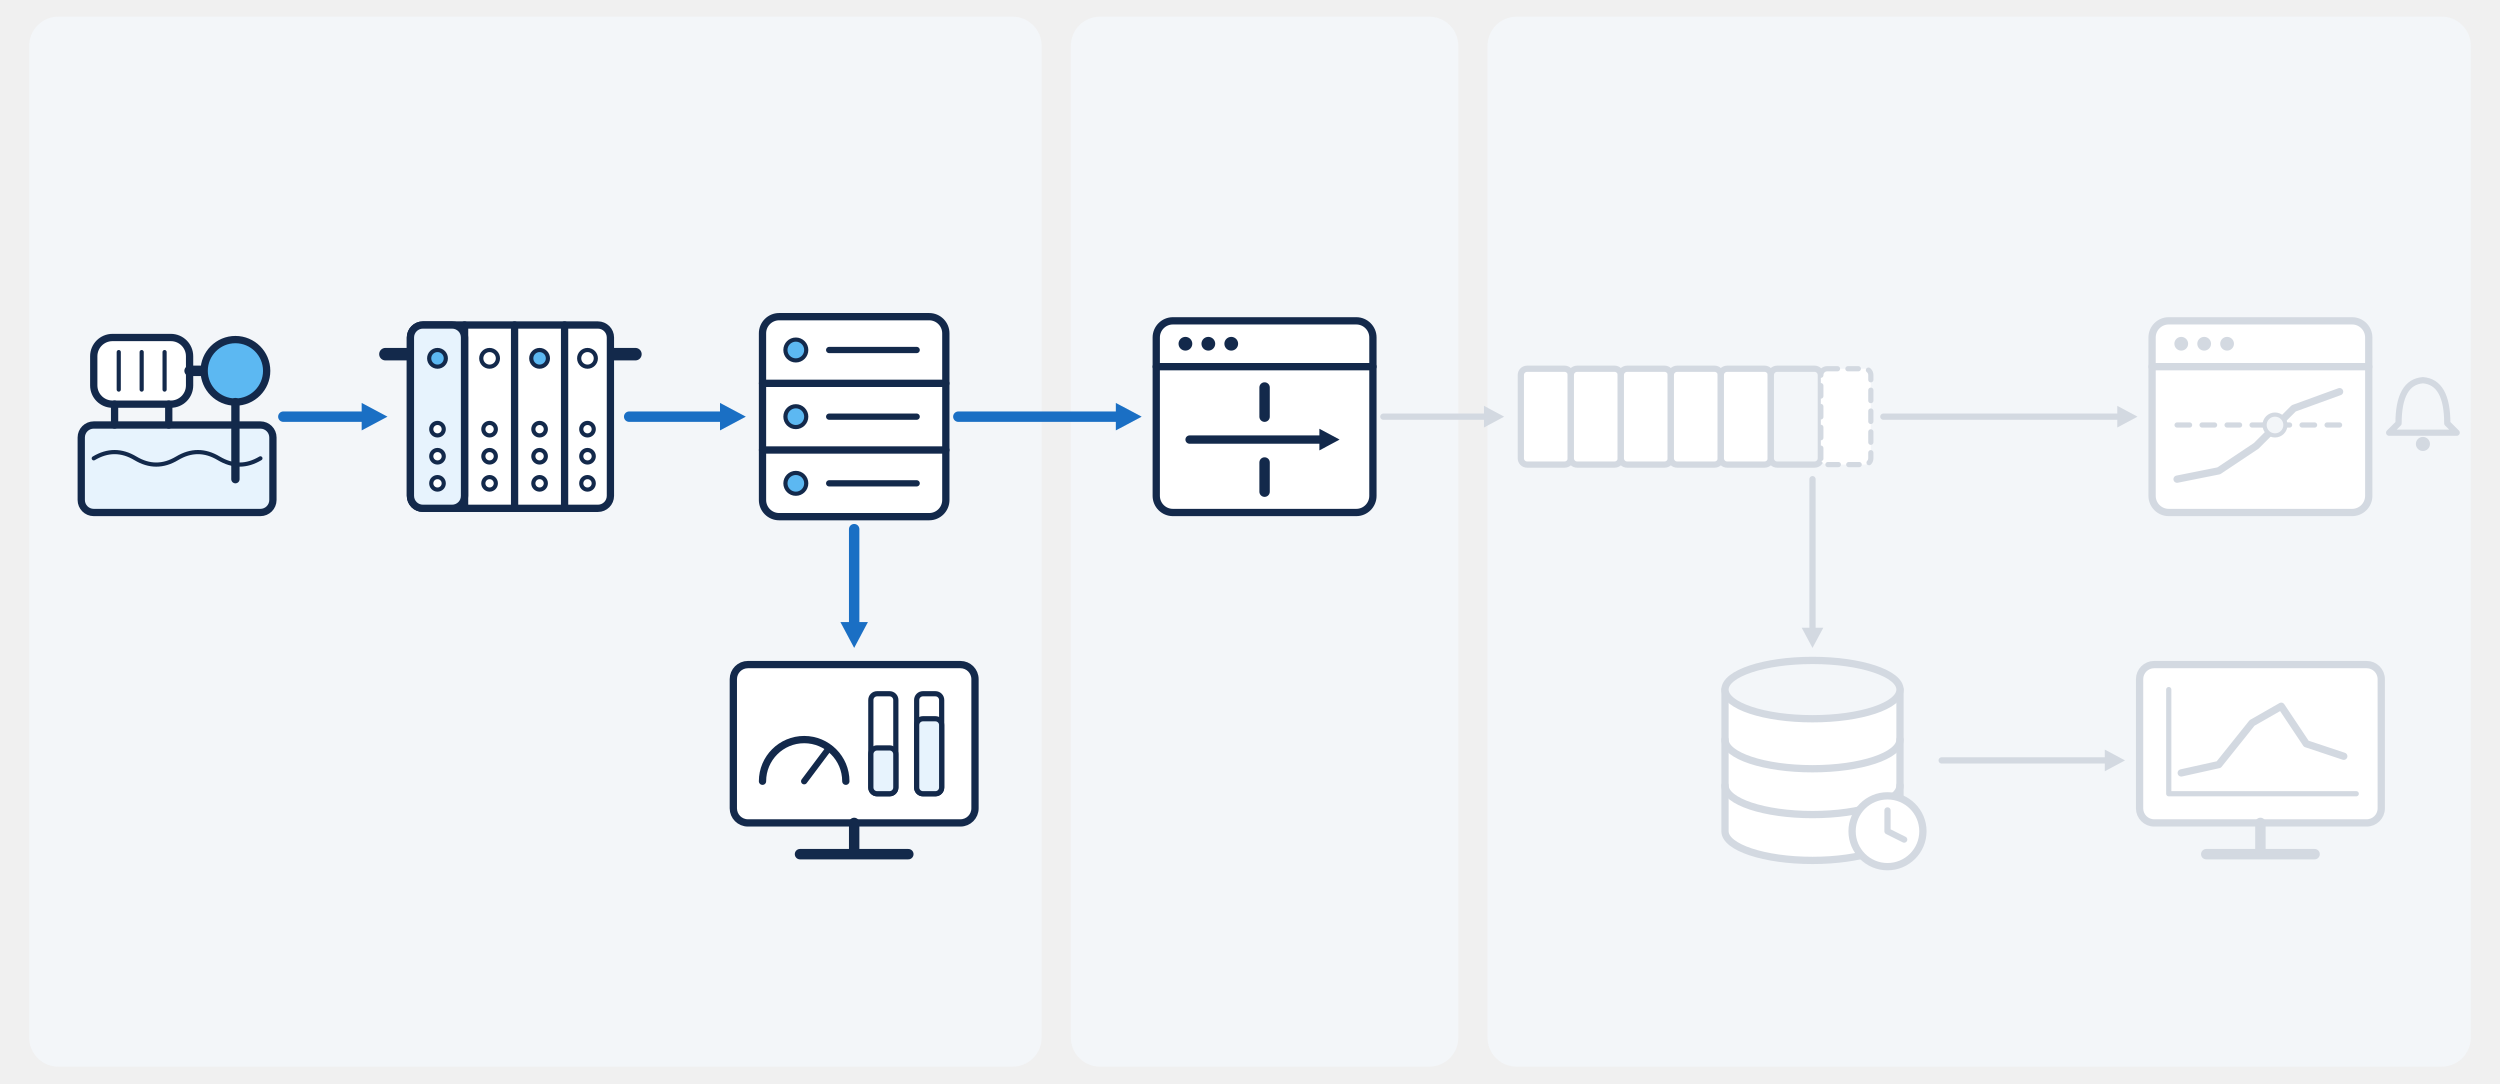
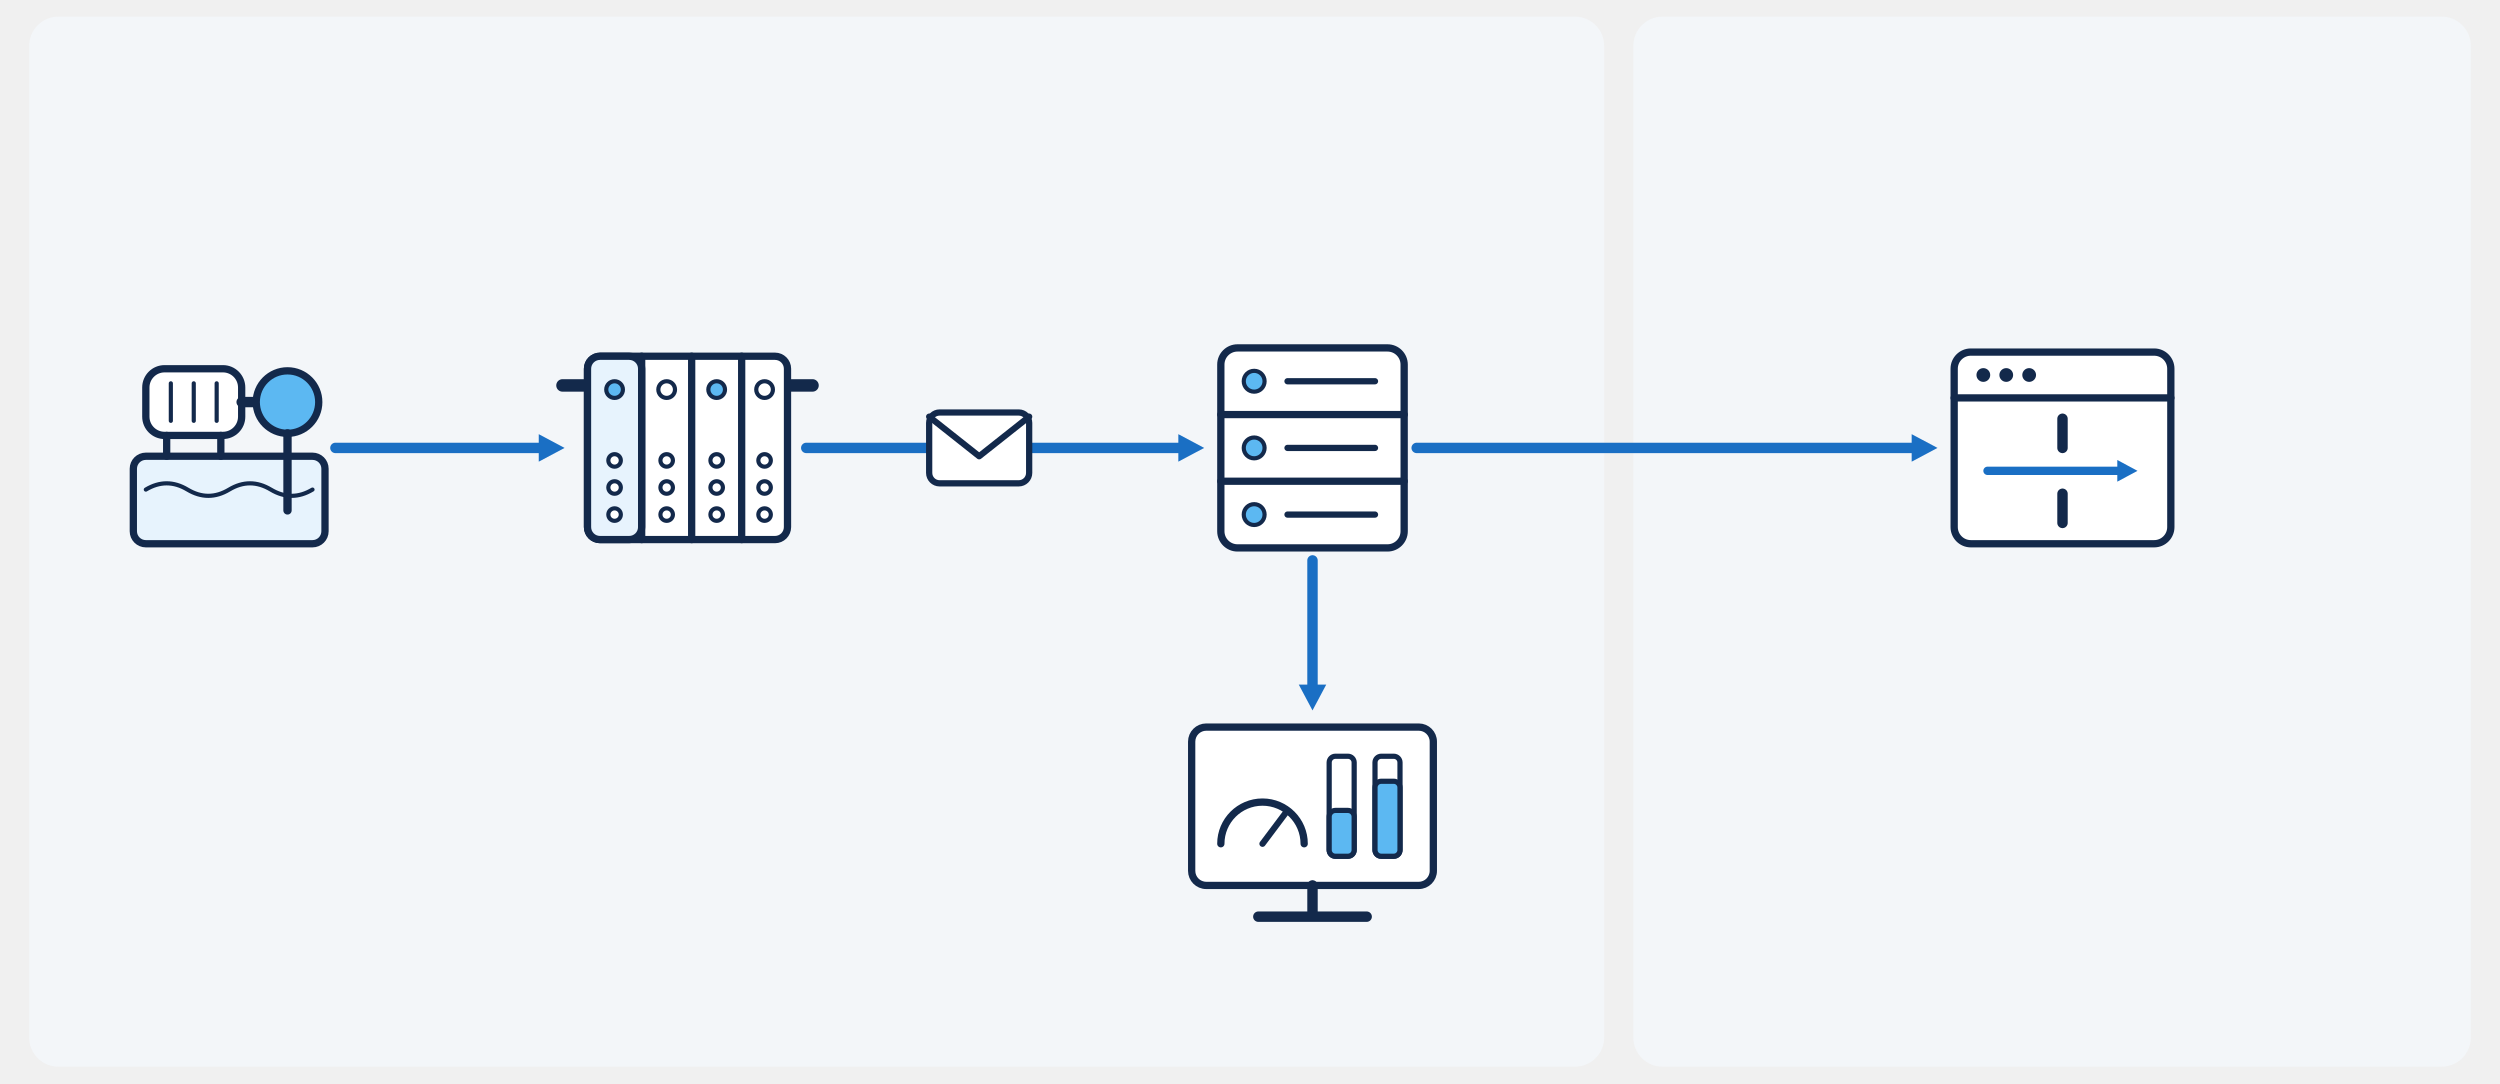
<svg xmlns="http://www.w3.org/2000/svg" viewBox="0 0 1200 520" width="1200" height="520">
-   <rect x="14" y="8" width="486" height="504" rx="14" ry="14" fill="#F3F6F9" stroke="none" stroke-width="0" stroke-linecap="round" stroke-linejoin="round" />
-   <rect x="514" y="8" width="186" height="504" rx="14" ry="14" fill="#F3F6F9" stroke="none" stroke-width="0" stroke-linecap="round" stroke-linejoin="round" />
-   <rect x="714" y="8" width="472" height="504" rx="14" ry="14" fill="#F3F6F9" stroke="none" stroke-width="0" stroke-linecap="round" stroke-linejoin="round" />
-   <path d="M 136.0,200.0 L 176.2,200.0" stroke="#1A6FC4" stroke-width="5" fill="none" stroke-linecap="round" stroke-linejoin="round" />
-   <polygon points="186.0,200.0 173.6,206.6 173.6,193.4" fill="#1A6FC4" stroke="none" stroke-width="0" stroke-linecap="round" stroke-linejoin="round" />
-   <path d="M 302.0,200.0 L 348.2,200.0" stroke="#1A6FC4" stroke-width="5" fill="none" stroke-linecap="round" stroke-linejoin="round" />
-   <polygon points="358.0,200.0 345.6,206.6 345.6,193.4" fill="#1A6FC4" stroke="none" stroke-width="0" stroke-linecap="round" stroke-linejoin="round" />
-   <path d="M 460.0,200.0 L 538.2,200.0" stroke="#1A6FC4" stroke-width="5" fill="none" stroke-linecap="round" stroke-linejoin="round" />
-   <polygon points="548.0,200.0 535.6,206.6 535.6,193.4" fill="#1A6FC4" stroke="none" stroke-width="0" stroke-linecap="round" stroke-linejoin="round" />
-   <path d="M 664.0,200.0 L 714.3,200.0" stroke="#D3D9E1" stroke-width="3" fill="none" stroke-linecap="round" stroke-linejoin="round" />
-   <polygon points="722.0,200.0 712.3,205.2 712.3,194.8" fill="#D3D9E1" stroke="none" stroke-width="0" stroke-linecap="round" stroke-linejoin="round" />
-   <path d="M 410.0,254.0 L 410.0,301.2" stroke="#1A6FC4" stroke-width="5" fill="none" stroke-linecap="round" stroke-linejoin="round" />
-   <polygon points="410.0,311.0 403.4,298.6 416.6,298.6" fill="#1A6FC4" stroke="none" stroke-width="0" stroke-linecap="round" stroke-linejoin="round" />
-   <path d="M 870.0,230.0 L 870.0,303.3" stroke="#D3D9E1" stroke-width="3" fill="none" stroke-linecap="round" stroke-linejoin="round" />
-   <polygon points="870.0,311.0 864.8,301.3 875.2,301.3" fill="#D3D9E1" stroke="none" stroke-width="0" stroke-linecap="round" stroke-linejoin="round" />
-   <path d="M 904.0,200.0 L 1018.3,200.0" stroke="#D3D9E1" stroke-width="3" fill="none" stroke-linecap="round" stroke-linejoin="round" />
-   <polygon points="1026.0,200.0 1016.3,205.2 1016.3,194.8" fill="#D3D9E1" stroke="none" stroke-width="0" stroke-linecap="round" stroke-linejoin="round" />
-   <path d="M 932.0,365.0 L 1012.3,365.0" stroke="#D3D9E1" stroke-width="3" fill="none" stroke-linecap="round" stroke-linejoin="round" />
-   <polygon points="1020.0,365.0 1010.3,370.2 1010.3,359.8" fill="#D3D9E1" stroke="none" stroke-width="0" stroke-linecap="round" stroke-linejoin="round" />
-   <rect x="39" y="204" width="92" height="42" rx="6" ry="6" fill="#E7F3FD" stroke="#13294B" stroke-width="3.5" stroke-linecap="round" stroke-linejoin="round" />
-   <path d="M 45,220 q 10,-6 20,0 t 20,0 t 20,0 t 20,0" stroke="#13294B" stroke-width="2" fill="none" stroke-linecap="round" stroke-linejoin="round" />
-   <rect x="45" y="162" width="46" height="32" rx="9" ry="9" fill="#FFFFFF" stroke="#13294B" stroke-width="3.5" stroke-linecap="round" stroke-linejoin="round" />
-   <line x1="57" y1="169" x2="57" y2="187" stroke="#13294B" stroke-width="2" fill="none" stroke-linecap="round" stroke-linejoin="round" />
-   <line x1="68" y1="169" x2="68" y2="187" stroke="#13294B" stroke-width="2" fill="none" stroke-linecap="round" stroke-linejoin="round" />
-   <line x1="79" y1="169" x2="79" y2="187" stroke="#13294B" stroke-width="2" fill="none" stroke-linecap="round" stroke-linejoin="round" />
-   <line x1="91" y1="178" x2="99" y2="178" stroke="#13294B" stroke-width="5" fill="none" stroke-linecap="round" stroke-linejoin="round" />
-   <circle cx="113" cy="178" r="15" fill="#5CB8F2" stroke="#13294B" stroke-width="3.5" stroke-linecap="round" stroke-linejoin="round" />
-   <line x1="113" y1="193" x2="113" y2="230" stroke="#13294B" stroke-width="4" fill="none" stroke-linecap="round" stroke-linejoin="round" />
-   <line x1="55" y1="194" x2="55" y2="204" stroke="#13294B" stroke-width="3.5" fill="none" stroke-linecap="round" stroke-linejoin="round" />
-   <line x1="81" y1="194" x2="81" y2="204" stroke="#13294B" stroke-width="3.5" fill="none" stroke-linecap="round" stroke-linejoin="round" />
-   <line x1="185" y1="170" x2="305" y2="170" stroke="#13294B" stroke-width="6" fill="none" stroke-linecap="round" stroke-linejoin="round" />
-   <rect x="197" y="156" width="96" height="88" rx="6" ry="6" fill="#FFFFFF" stroke="#13294B" stroke-width="3.5" stroke-linecap="round" stroke-linejoin="round" />
-   <rect x="197" y="156" width="26" height="88" rx="6" ry="6" fill="#E7F3FD" stroke="#13294B" stroke-width="3.5" stroke-linecap="round" stroke-linejoin="round" />
-   <line x1="223" y1="156" x2="223" y2="244" stroke="#13294B" stroke-width="3.5" fill="none" stroke-linecap="round" stroke-linejoin="round" />
-   <line x1="247" y1="156" x2="247" y2="244" stroke="#13294B" stroke-width="3.5" fill="none" stroke-linecap="round" stroke-linejoin="round" />
-   <line x1="271" y1="156" x2="271" y2="244" stroke="#13294B" stroke-width="3.5" fill="none" stroke-linecap="round" stroke-linejoin="round" />
-   <circle cx="210" cy="172" r="4" fill="#5CB8F2" stroke="#13294B" stroke-width="2" stroke-linecap="round" stroke-linejoin="round" />
-   <circle cx="210" cy="206" r="3" fill="#FFFFFF" stroke="#13294B" stroke-width="2" stroke-linecap="round" stroke-linejoin="round" />
-   <circle cx="210" cy="219" r="3" fill="#FFFFFF" stroke="#13294B" stroke-width="2" stroke-linecap="round" stroke-linejoin="round" />
-   <circle cx="210" cy="232" r="3" fill="#FFFFFF" stroke="#13294B" stroke-width="2" stroke-linecap="round" stroke-linejoin="round" />
-   <circle cx="235" cy="172" r="4" fill="#FFFFFF" stroke="#13294B" stroke-width="2" stroke-linecap="round" stroke-linejoin="round" />
-   <circle cx="235" cy="206" r="3" fill="#FFFFFF" stroke="#13294B" stroke-width="2" stroke-linecap="round" stroke-linejoin="round" />
-   <circle cx="235" cy="219" r="3" fill="#FFFFFF" stroke="#13294B" stroke-width="2" stroke-linecap="round" stroke-linejoin="round" />
-   <circle cx="235" cy="232" r="3" fill="#FFFFFF" stroke="#13294B" stroke-width="2" stroke-linecap="round" stroke-linejoin="round" />
-   <circle cx="259" cy="172" r="4" fill="#5CB8F2" stroke="#13294B" stroke-width="2" stroke-linecap="round" stroke-linejoin="round" />
-   <circle cx="259" cy="206" r="3" fill="#FFFFFF" stroke="#13294B" stroke-width="2" stroke-linecap="round" stroke-linejoin="round" />
-   <circle cx="259" cy="219" r="3" fill="#FFFFFF" stroke="#13294B" stroke-width="2" stroke-linecap="round" stroke-linejoin="round" />
-   <circle cx="259" cy="232" r="3" fill="#FFFFFF" stroke="#13294B" stroke-width="2" stroke-linecap="round" stroke-linejoin="round" />
-   <circle cx="282" cy="172" r="4" fill="#FFFFFF" stroke="#13294B" stroke-width="2" stroke-linecap="round" stroke-linejoin="round" />
-   <circle cx="282" cy="206" r="3" fill="#FFFFFF" stroke="#13294B" stroke-width="2" stroke-linecap="round" stroke-linejoin="round" />
-   <circle cx="282" cy="219" r="3" fill="#FFFFFF" stroke="#13294B" stroke-width="2" stroke-linecap="round" stroke-linejoin="round" />
-   <circle cx="282" cy="232" r="3" fill="#FFFFFF" stroke="#13294B" stroke-width="2" stroke-linecap="round" stroke-linejoin="round" />
-   <rect x="366" y="152" width="88" height="96" rx="8" ry="8" fill="#FFFFFF" stroke="#13294B" stroke-width="3.5" stroke-linecap="round" stroke-linejoin="round" />
-   <line x1="366" y1="184" x2="454" y2="184" stroke="#13294B" stroke-width="3.5" fill="none" stroke-linecap="round" stroke-linejoin="round" />
-   <line x1="366" y1="216" x2="454" y2="216" stroke="#13294B" stroke-width="3.5" fill="none" stroke-linecap="round" stroke-linejoin="round" />
-   <circle cx="382" cy="168" r="5" fill="#5CB8F2" stroke="#13294B" stroke-width="2" stroke-linecap="round" stroke-linejoin="round" />
-   <line x1="398" y1="168" x2="440" y2="168" stroke="#13294B" stroke-width="3" fill="none" stroke-linecap="round" stroke-linejoin="round" />
-   <circle cx="382" cy="200" r="5" fill="#5CB8F2" stroke="#13294B" stroke-width="2" stroke-linecap="round" stroke-linejoin="round" />
-   <line x1="398" y1="200" x2="440" y2="200" stroke="#13294B" stroke-width="3" fill="none" stroke-linecap="round" stroke-linejoin="round" />
-   <circle cx="382" cy="232" r="5" fill="#5CB8F2" stroke="#13294B" stroke-width="2" stroke-linecap="round" stroke-linejoin="round" />
-   <line x1="398" y1="232" x2="440" y2="232" stroke="#13294B" stroke-width="3" fill="none" stroke-linecap="round" stroke-linejoin="round" />
-   <rect x="352" y="319" width="116" height="76" rx="7" ry="7" fill="#FFFFFF" stroke="#13294B" stroke-width="3.5" stroke-linecap="round" stroke-linejoin="round" />
-   <line x1="410" y1="395" x2="410" y2="409" stroke="#13294B" stroke-width="5" fill="none" stroke-linecap="round" stroke-linejoin="round" />
-   <line x1="384" y1="410" x2="436" y2="410" stroke="#13294B" stroke-width="5" fill="none" stroke-linecap="round" stroke-linejoin="round" />
-   <path d="M 366,375 A 20 20 0 0 1 406,375" stroke="#13294B" stroke-width="3.5" fill="none" stroke-linecap="round" stroke-linejoin="round" />
-   <line x1="386" y1="375" x2="398" y2="359" stroke="#13294B" stroke-width="3" fill="none" stroke-linecap="round" stroke-linejoin="round" />
-   <rect x="418" y="333" width="12" height="48" rx="3" ry="3" fill="#FFFFFF" stroke="#13294B" stroke-width="2.5" stroke-linecap="round" stroke-linejoin="round" />
-   <rect x="418" y="359" width="12" height="22" rx="3" ry="3" fill="#E7F3FD" stroke="#13294B" stroke-width="2.5" stroke-linecap="round" stroke-linejoin="round" />
-   <rect x="440" y="333" width="12" height="48" rx="3" ry="3" fill="#FFFFFF" stroke="#13294B" stroke-width="2.5" stroke-linecap="round" stroke-linejoin="round" />
-   <rect x="440" y="345" width="12" height="36" rx="3" ry="3" fill="#E7F3FD" stroke="#13294B" stroke-width="2.5" stroke-linecap="round" stroke-linejoin="round" />
-   <rect x="555" y="154" width="104" height="92" rx="8" ry="8" fill="#FFFFFF" stroke="#13294B" stroke-width="3.5" stroke-linecap="round" stroke-linejoin="round" />
-   <line x1="555" y1="176" x2="659" y2="176" stroke="#13294B" stroke-width="3.5" fill="none" stroke-linecap="round" stroke-linejoin="round" />
-   <circle cx="569" cy="165" r="2.8" fill="#13294B" stroke="#13294B" stroke-width="1" stroke-linecap="round" stroke-linejoin="round" />
-   <circle cx="580" cy="165" r="2.8" fill="#13294B" stroke="#13294B" stroke-width="1" stroke-linecap="round" stroke-linejoin="round" />
-   <circle cx="591" cy="165" r="2.8" fill="#13294B" stroke="#13294B" stroke-width="1" stroke-linecap="round" stroke-linejoin="round" />
-   <line x1="607" y1="186" x2="607" y2="200" stroke="#13294B" stroke-width="5" fill="none" stroke-linecap="round" stroke-linejoin="round" />
-   <line x1="607" y1="222" x2="607" y2="236" stroke="#13294B" stroke-width="5" fill="none" stroke-linecap="round" stroke-linejoin="round" />
-   <path d="M 571.0,211.0 L 635.3,211.0" stroke="#13294B" stroke-width="4" fill="none" stroke-linecap="round" stroke-linejoin="round" />
-   <polygon points="643.0,211.0 633.3,216.2 633.3,205.8" fill="#13294B" stroke="none" stroke-width="0" stroke-linecap="round" stroke-linejoin="round" />
-   <rect x="730" y="177.0" width="24" height="46" rx="3" ry="3" fill="#FFFFFF" stroke="#D3D9E1" stroke-width="3" stroke-linecap="round" stroke-linejoin="round" />
-   <rect x="754" y="177.0" width="24" height="46" rx="3" ry="3" fill="#FFFFFF" stroke="#D3D9E1" stroke-width="3" stroke-linecap="round" stroke-linejoin="round" />
-   <rect x="778" y="177.0" width="24" height="46" rx="3" ry="3" fill="#FFFFFF" stroke="#D3D9E1" stroke-width="3" stroke-linecap="round" stroke-linejoin="round" />
-   <rect x="802" y="177.0" width="24" height="46" rx="3" ry="3" fill="#FFFFFF" stroke="#D3D9E1" stroke-width="3" stroke-linecap="round" stroke-linejoin="round" />
-   <rect x="826" y="177.0" width="24" height="46" rx="3" ry="3" fill="#FFFFFF" stroke="#D3D9E1" stroke-width="3" stroke-linecap="round" stroke-linejoin="round" />
-   <rect x="850" y="177.0" width="24" height="46" rx="3" ry="3" fill="#F3F6F9" stroke="#D3D9E1" stroke-width="3" stroke-linecap="round" stroke-linejoin="round" />
-   <rect x="874" y="177.0" width="24" height="46" rx="3" ry="3" fill="#FFFFFF" stroke="#D3D9E1" stroke-width="2.5" stroke-dasharray="5 5" stroke-linecap="round" stroke-linejoin="round" />
-   <path d="M 828,331 L 828,399 A 42 14 0 0 0 912,399 L 912,331" stroke="#D3D9E1" stroke-width="3.5" fill="#FFFFFF" stroke-linecap="round" stroke-linejoin="round" />
-   <ellipse cx="870" cy="331" rx="42" ry="14" fill="#F3F6F9" stroke="#D3D9E1" stroke-width="3.5" stroke-linecap="round" stroke-linejoin="round" />
-   <path d="M 828,355 A 42 14 0 0 0 912,355" stroke="#D3D9E1" stroke-width="3.5" fill="none" stroke-linecap="round" stroke-linejoin="round" />
-   <path d="M 828,377 A 42 14 0 0 0 912,377" stroke="#D3D9E1" stroke-width="3.5" fill="none" stroke-linecap="round" stroke-linejoin="round" />
-   <circle cx="906" cy="399" r="17" fill="#FFFFFF" stroke="#D3D9E1" stroke-width="3.5" stroke-linecap="round" stroke-linejoin="round" />
-   <path d="M 906,389 L 906,399 L 914,403" stroke="#D3D9E1" stroke-width="3" fill="none" stroke-linecap="round" stroke-linejoin="round" />
-   <rect x="1033" y="154" width="104" height="92" rx="8" ry="8" fill="#FFFFFF" stroke="#D3D9E1" stroke-width="3.5" stroke-linecap="round" stroke-linejoin="round" />
-   <line x1="1033" y1="176" x2="1137" y2="176" stroke="#D3D9E1" stroke-width="3.5" fill="none" stroke-linecap="round" stroke-linejoin="round" />
-   <circle cx="1047" cy="165" r="2.8" fill="#D3D9E1" stroke="#D3D9E1" stroke-width="1" stroke-linecap="round" stroke-linejoin="round" />
-   <circle cx="1058" cy="165" r="2.8" fill="#D3D9E1" stroke="#D3D9E1" stroke-width="1" stroke-linecap="round" stroke-linejoin="round" />
-   <circle cx="1069" cy="165" r="2.8" fill="#D3D9E1" stroke="#D3D9E1" stroke-width="1" stroke-linecap="round" stroke-linejoin="round" />
-   <line x1="1045" y1="204" x2="1125" y2="204" stroke="#D3D9E1" stroke-width="2.5" fill="none" stroke-dasharray="6 6" stroke-linecap="round" stroke-linejoin="round" />
-   <path d="M 1045,230 L 1065,226 L 1083,214 L 1101,196 L 1123,188" stroke="#D3D9E1" stroke-width="3.5" fill="none" stroke-linecap="round" stroke-linejoin="round" />
-   <circle cx="1092" cy="204" r="5" fill="#F3F6F9" stroke="#D3D9E1" stroke-width="2" stroke-linecap="round" stroke-linejoin="round" />
-   <path d="M 1151.3,203.2 Q 1151.3,183.4 1163,182.5 Q 1174.7,183.4 1174.7,203.2 L 1179.2,207.7 L 1146.8,207.7 Z" stroke="#D3D9E1" stroke-width="3" fill="#F3F6F9" stroke-linecap="round" stroke-linejoin="round" />
-   <circle cx="1163" cy="213.1" r="2.88" fill="#D3D9E1" stroke="#D3D9E1" stroke-width="1" stroke-linecap="round" stroke-linejoin="round" />
-   <rect x="1027" y="319" width="116" height="76" rx="7" ry="7" fill="#FFFFFF" stroke="#D3D9E1" stroke-width="3.5" stroke-linecap="round" stroke-linejoin="round" />
-   <line x1="1085" y1="395" x2="1085" y2="409" stroke="#D3D9E1" stroke-width="5" fill="none" stroke-linecap="round" stroke-linejoin="round" />
-   <line x1="1059" y1="410" x2="1111" y2="410" stroke="#D3D9E1" stroke-width="5" fill="none" stroke-linecap="round" stroke-linejoin="round" />
-   <path d="M 1041,331 L 1041,381 L 1131,381" stroke="#D3D9E1" stroke-width="2.5" fill="none" stroke-linecap="round" stroke-linejoin="round" />
-   <path d="M 1047,371 L 1065,367 L 1081,347 L 1095,339 L 1107,357 L 1125,363" stroke="#D3D9E1" stroke-width="3.5" fill="none" stroke-linecap="round" stroke-linejoin="round" />
+   <rect x="14" y="8" width="756" height="504" rx="14" ry="14" fill="#F3F6F9" stroke="none" stroke-width="0" stroke-linecap="round" stroke-linejoin="round" />
+   <rect x="784" y="8" width="402" height="504" rx="14" ry="14" fill="#F3F6F9" stroke="none" stroke-width="0" stroke-linecap="round" stroke-linejoin="round" />
+   <path d="M 161.0,215.0 L 261.2,215.0" stroke="#1A6FC4" stroke-width="5" fill="none" stroke-linecap="round" stroke-linejoin="round" />
+   <polygon points="271.0,215.0 258.6,221.6 258.6,208.4" fill="#1A6FC4" stroke="none" stroke-width="0" stroke-linecap="round" stroke-linejoin="round" />
+   <path d="M 387.0,215.0 L 568.2,215.0" stroke="#1A6FC4" stroke-width="5" fill="none" stroke-linecap="round" stroke-linejoin="round" />
+   <polygon points="578.0,215.0 565.6,221.6 565.6,208.4" fill="#1A6FC4" stroke="none" stroke-width="0" stroke-linecap="round" stroke-linejoin="round" />
+   <path d="M 680.0,215.0 L 920.2,215.0" stroke="#1A6FC4" stroke-width="5" fill="none" stroke-linecap="round" stroke-linejoin="round" />
+   <polygon points="930.0,215.0 917.6,221.6 917.6,208.4" fill="#1A6FC4" stroke="none" stroke-width="0" stroke-linecap="round" stroke-linejoin="round" />
+   <path d="M 630.0,269.0 L 630.0,331.2" stroke="#1A6FC4" stroke-width="5" fill="none" stroke-linecap="round" stroke-linejoin="round" />
+   <polygon points="630.0,341.0 623.4,328.6 636.6,328.6" fill="#1A6FC4" stroke="none" stroke-width="0" stroke-linecap="round" stroke-linejoin="round" />
+   <rect x="64" y="219" width="92" height="42" rx="6" ry="6" fill="#E7F3FD" stroke="#13294B" stroke-width="3.5" stroke-linecap="round" stroke-linejoin="round" />
+   <path d="M 70,235 q 10,-6 20,0 t 20,0 t 20,0 t 20,0" stroke="#13294B" stroke-width="2" fill="none" stroke-linecap="round" stroke-linejoin="round" />
+   <rect x="70" y="177" width="46" height="32" rx="9" ry="9" fill="#FFFFFF" stroke="#13294B" stroke-width="3.5" stroke-linecap="round" stroke-linejoin="round" />
+   <line x1="82" y1="184" x2="82" y2="202" stroke="#13294B" stroke-width="2" fill="none" stroke-linecap="round" stroke-linejoin="round" />
+   <line x1="93" y1="184" x2="93" y2="202" stroke="#13294B" stroke-width="2" fill="none" stroke-linecap="round" stroke-linejoin="round" />
+   <line x1="104" y1="184" x2="104" y2="202" stroke="#13294B" stroke-width="2" fill="none" stroke-linecap="round" stroke-linejoin="round" />
+   <line x1="116" y1="193" x2="124" y2="193" stroke="#13294B" stroke-width="5" fill="none" stroke-linecap="round" stroke-linejoin="round" />
+   <circle cx="138" cy="193" r="15" fill="#5CB8F2" stroke="#13294B" stroke-width="3.5" stroke-linecap="round" stroke-linejoin="round" />
+   <line x1="138" y1="208" x2="138" y2="245" stroke="#13294B" stroke-width="4" fill="none" stroke-linecap="round" stroke-linejoin="round" />
+   <line x1="80" y1="209" x2="80" y2="219" stroke="#13294B" stroke-width="3.5" fill="none" stroke-linecap="round" stroke-linejoin="round" />
+   <line x1="106" y1="209" x2="106" y2="219" stroke="#13294B" stroke-width="3.5" fill="none" stroke-linecap="round" stroke-linejoin="round" />
+   <line x1="270" y1="185" x2="390" y2="185" stroke="#13294B" stroke-width="6" fill="none" stroke-linecap="round" stroke-linejoin="round" />
+   <rect x="282" y="171" width="96" height="88" rx="6" ry="6" fill="#FFFFFF" stroke="#13294B" stroke-width="3.5" stroke-linecap="round" stroke-linejoin="round" />
+   <rect x="282" y="171" width="26" height="88" rx="6" ry="6" fill="#E7F3FD" stroke="#13294B" stroke-width="3.5" stroke-linecap="round" stroke-linejoin="round" />
+   <line x1="308" y1="171" x2="308" y2="259" stroke="#13294B" stroke-width="3.5" fill="none" stroke-linecap="round" stroke-linejoin="round" />
+   <line x1="332" y1="171" x2="332" y2="259" stroke="#13294B" stroke-width="3.5" fill="none" stroke-linecap="round" stroke-linejoin="round" />
+   <line x1="356" y1="171" x2="356" y2="259" stroke="#13294B" stroke-width="3.5" fill="none" stroke-linecap="round" stroke-linejoin="round" />
+   <circle cx="295" cy="187" r="4" fill="#5CB8F2" stroke="#13294B" stroke-width="2" stroke-linecap="round" stroke-linejoin="round" />
+   <circle cx="295" cy="221" r="3" fill="#FFFFFF" stroke="#13294B" stroke-width="2" stroke-linecap="round" stroke-linejoin="round" />
+   <circle cx="295" cy="234" r="3" fill="#FFFFFF" stroke="#13294B" stroke-width="2" stroke-linecap="round" stroke-linejoin="round" />
+   <circle cx="295" cy="247" r="3" fill="#FFFFFF" stroke="#13294B" stroke-width="2" stroke-linecap="round" stroke-linejoin="round" />
+   <circle cx="320" cy="187" r="4" fill="#FFFFFF" stroke="#13294B" stroke-width="2" stroke-linecap="round" stroke-linejoin="round" />
+   <circle cx="320" cy="221" r="3" fill="#FFFFFF" stroke="#13294B" stroke-width="2" stroke-linecap="round" stroke-linejoin="round" />
+   <circle cx="320" cy="234" r="3" fill="#FFFFFF" stroke="#13294B" stroke-width="2" stroke-linecap="round" stroke-linejoin="round" />
+   <circle cx="320" cy="247" r="3" fill="#FFFFFF" stroke="#13294B" stroke-width="2" stroke-linecap="round" stroke-linejoin="round" />
+   <circle cx="344" cy="187" r="4" fill="#5CB8F2" stroke="#13294B" stroke-width="2" stroke-linecap="round" stroke-linejoin="round" />
+   <circle cx="344" cy="221" r="3" fill="#FFFFFF" stroke="#13294B" stroke-width="2" stroke-linecap="round" stroke-linejoin="round" />
+   <circle cx="344" cy="234" r="3" fill="#FFFFFF" stroke="#13294B" stroke-width="2" stroke-linecap="round" stroke-linejoin="round" />
+   <circle cx="344" cy="247" r="3" fill="#FFFFFF" stroke="#13294B" stroke-width="2" stroke-linecap="round" stroke-linejoin="round" />
+   <circle cx="367" cy="187" r="4" fill="#FFFFFF" stroke="#13294B" stroke-width="2" stroke-linecap="round" stroke-linejoin="round" />
+   <circle cx="367" cy="221" r="3" fill="#FFFFFF" stroke="#13294B" stroke-width="2" stroke-linecap="round" stroke-linejoin="round" />
+   <circle cx="367" cy="234" r="3" fill="#FFFFFF" stroke="#13294B" stroke-width="2" stroke-linecap="round" stroke-linejoin="round" />
+   <circle cx="367" cy="247" r="3" fill="#FFFFFF" stroke="#13294B" stroke-width="2" stroke-linecap="round" stroke-linejoin="round" />
+   <rect x="446" y="198" width="48" height="34" rx="5" ry="5" fill="#FFFFFF" stroke="#13294B" stroke-width="3" stroke-linecap="round" stroke-linejoin="round" />
+   <path d="M 446,200 L 470,219 L 494,200" stroke="#13294B" stroke-width="3" fill="none" stroke-linecap="round" stroke-linejoin="round" />
+   <rect x="586" y="167" width="88" height="96" rx="8" ry="8" fill="#FFFFFF" stroke="#13294B" stroke-width="3.5" stroke-linecap="round" stroke-linejoin="round" />
+   <line x1="586" y1="199" x2="674" y2="199" stroke="#13294B" stroke-width="3.5" fill="none" stroke-linecap="round" stroke-linejoin="round" />
+   <line x1="586" y1="231" x2="674" y2="231" stroke="#13294B" stroke-width="3.5" fill="none" stroke-linecap="round" stroke-linejoin="round" />
+   <circle cx="602" cy="183" r="5" fill="#5CB8F2" stroke="#13294B" stroke-width="2" stroke-linecap="round" stroke-linejoin="round" />
+   <line x1="618" y1="183" x2="660" y2="183" stroke="#13294B" stroke-width="3" fill="none" stroke-linecap="round" stroke-linejoin="round" />
+   <circle cx="602" cy="215" r="5" fill="#5CB8F2" stroke="#13294B" stroke-width="2" stroke-linecap="round" stroke-linejoin="round" />
+   <line x1="618" y1="215" x2="660" y2="215" stroke="#13294B" stroke-width="3" fill="none" stroke-linecap="round" stroke-linejoin="round" />
+   <circle cx="602" cy="247" r="5" fill="#5CB8F2" stroke="#13294B" stroke-width="2" stroke-linecap="round" stroke-linejoin="round" />
+   <line x1="618" y1="247" x2="660" y2="247" stroke="#13294B" stroke-width="3" fill="none" stroke-linecap="round" stroke-linejoin="round" />
+   <rect x="572" y="349" width="116" height="76" rx="7" ry="7" fill="#FFFFFF" stroke="#13294B" stroke-width="3.5" stroke-linecap="round" stroke-linejoin="round" />
+   <line x1="630" y1="425" x2="630" y2="439" stroke="#13294B" stroke-width="5" fill="none" stroke-linecap="round" stroke-linejoin="round" />
+   <line x1="604" y1="440" x2="656" y2="440" stroke="#13294B" stroke-width="5" fill="none" stroke-linecap="round" stroke-linejoin="round" />
+   <path d="M 586,405 A 20 20 0 0 1 626,405" stroke="#13294B" stroke-width="3.5" fill="none" stroke-linecap="round" stroke-linejoin="round" />
+   <line x1="606" y1="405" x2="618" y2="389" stroke="#13294B" stroke-width="3" fill="none" stroke-linecap="round" stroke-linejoin="round" />
+   <rect x="638" y="363" width="12" height="48" rx="3" ry="3" fill="#FFFFFF" stroke="#13294B" stroke-width="2.5" stroke-linecap="round" stroke-linejoin="round" />
+   <rect x="638" y="389" width="12" height="22" rx="3" ry="3" fill="#5CB8F2" stroke="#13294B" stroke-width="2.5" stroke-linecap="round" stroke-linejoin="round" />
+   <rect x="660" y="363" width="12" height="48" rx="3" ry="3" fill="#FFFFFF" stroke="#13294B" stroke-width="2.5" stroke-linecap="round" stroke-linejoin="round" />
+   <rect x="660" y="375" width="12" height="36" rx="3" ry="3" fill="#5CB8F2" stroke="#13294B" stroke-width="2.5" stroke-linecap="round" stroke-linejoin="round" />
+   <rect x="938" y="169" width="104" height="92" rx="8" ry="8" fill="#FFFFFF" stroke="#13294B" stroke-width="3.5" stroke-linecap="round" stroke-linejoin="round" />
+   <line x1="938" y1="191" x2="1042" y2="191" stroke="#13294B" stroke-width="3.5" fill="none" stroke-linecap="round" stroke-linejoin="round" />
+   <circle cx="952" cy="180" r="2.8" fill="#13294B" stroke="#13294B" stroke-width="1" stroke-linecap="round" stroke-linejoin="round" />
+   <circle cx="963" cy="180" r="2.8" fill="#13294B" stroke="#13294B" stroke-width="1" stroke-linecap="round" stroke-linejoin="round" />
+   <circle cx="974" cy="180" r="2.8" fill="#13294B" stroke="#13294B" stroke-width="1" stroke-linecap="round" stroke-linejoin="round" />
+   <line x1="990" y1="201" x2="990" y2="215" stroke="#13294B" stroke-width="5" fill="none" stroke-linecap="round" stroke-linejoin="round" />
+   <line x1="990" y1="237" x2="990" y2="251" stroke="#13294B" stroke-width="5" fill="none" stroke-linecap="round" stroke-linejoin="round" />
+   <path d="M 954.0,226.0 L 1018.3,226.0" stroke="#1A6FC4" stroke-width="4" fill="none" stroke-linecap="round" stroke-linejoin="round" />
+   <polygon points="1026.0,226.0 1016.3,231.2 1016.3,220.8" fill="#1A6FC4" stroke="none" stroke-width="0" stroke-linecap="round" stroke-linejoin="round" />
</svg>
